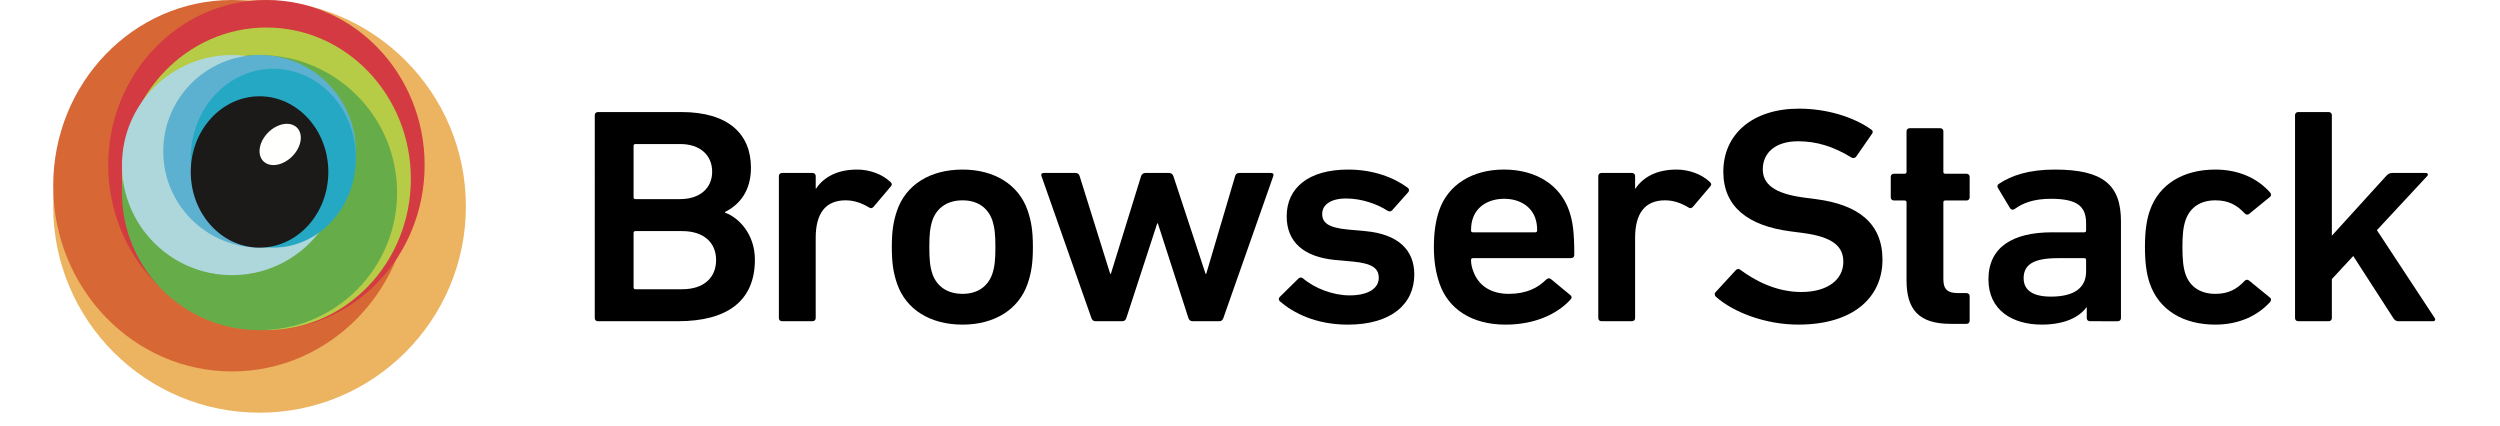
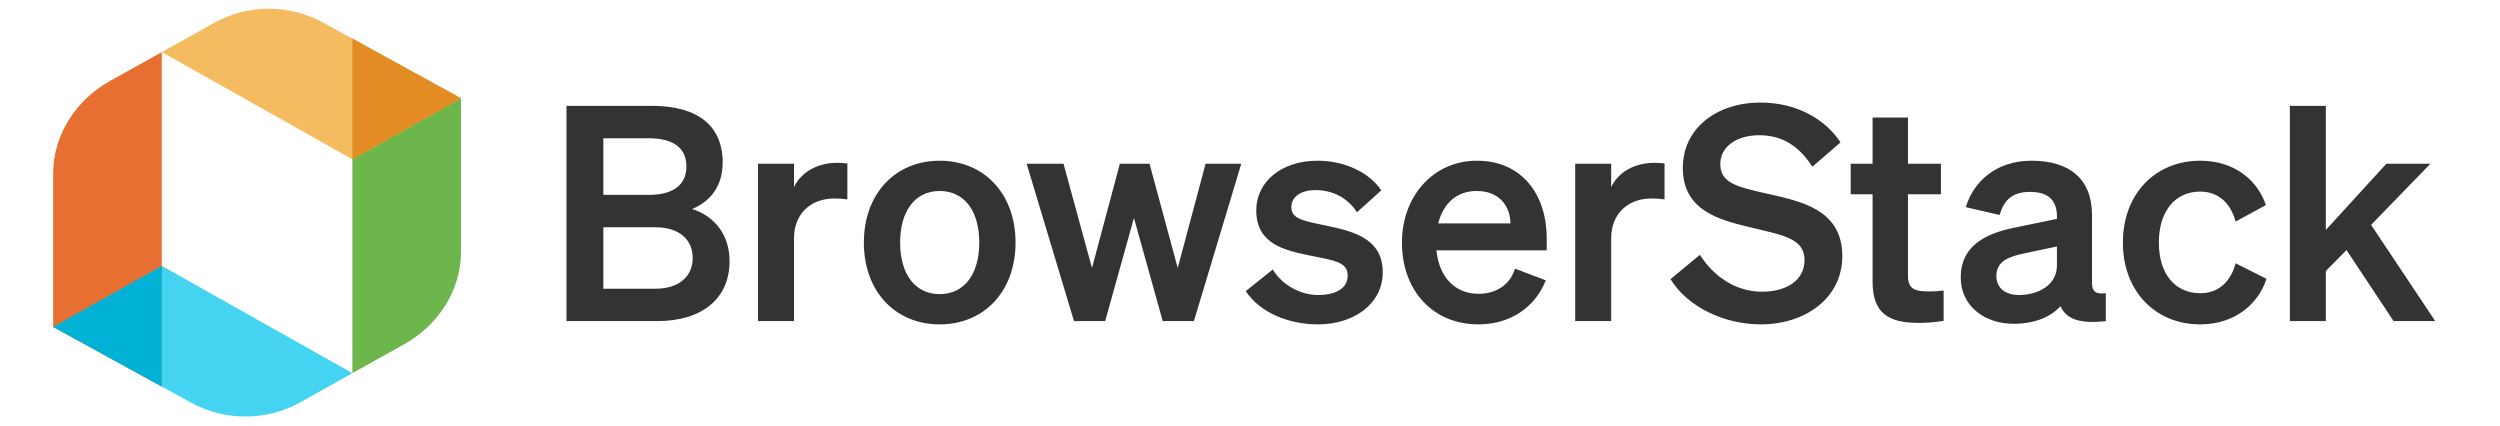
- <svg xmlns="http://www.w3.org/2000/svg" height="32" viewBox="0 0 180 32" width="188" class="w-svg" aria-labelledby="headerBrowserStackLogoImgTitle headerBrowserStackLogoImgDesc" role="img">
-   <g fill="none" fill-rule="evenodd">
-     <g>
-       <path d="m31.034 15.517c0 8.57-6.947 15.517-15.517 15.517-8.57 0-15.517-6.947-15.517-15.517 0-8.57 6.947-15.517 15.517-15.517 8.57 0 15.517 6.947 15.517 15.517" fill="#ecb360" />
-       <path d="m26.897 13.966c0 7.713-6.021 13.966-13.448 13.966-7.427 0-13.448-6.253-13.448-13.966 0-7.713 6.021-13.966 13.448-13.966 7.427 0 13.448 6.253 13.448 13.966" fill="#d76835" />
-       <path d="m27.931 12.414c0 6.856-5.326 12.414-11.897 12.414-6.57 0-11.896-5.558-11.896-12.414 0-6.856 5.326-12.414 11.896-12.414 6.571 0 11.897 5.558 11.897 12.414" fill="#d33a41" />
-       <path d="m26.897 13.448c0 6.284-4.863 11.379-10.862 11.379-5.999 0-10.862-5.095-10.862-11.379 0-6.285 4.863-11.379 10.862-11.379 5.999 0 10.862 5.095 10.862 11.379" fill="#b6cb46" />
-       <path d="m25.862 14.483c0 5.713-4.632 10.345-10.345 10.345-5.713 0-10.345-4.632-10.345-10.345 0-5.713 4.632-10.345 10.345-10.345 5.713 0 10.345 4.631 10.345 10.345" fill="#66ad4a" />
-       <path d="m21.724 12.414c0 4.571-3.705 8.276-8.276 8.276-4.571 0-8.276-3.705-8.276-8.276 0-4.571 3.705-8.276 8.276-8.276 4.571 0 8.276 3.705 8.276 8.276" fill="#aed7dc" />
-       <path d="m22.759 11.379c0 3.999-3.242 7.241-7.242 7.241-4 0-7.241-3.242-7.241-7.241 0-3.999 3.242-7.241 7.241-7.241 4 0 7.242 3.242 7.242 7.241" fill="#5bb1cf" />
-       <path d="m22.759 11.896c0 3.714-2.779 6.724-6.207 6.724s-6.207-3.011-6.207-6.724c0-3.713 2.779-6.724 6.207-6.724s6.207 3.011 6.207 6.724" fill="#25a8c3" />
-       <path d="m20.69 12.931c0 3.142-2.316 5.69-5.173 5.69-2.856 0-5.172-2.547-5.172-5.69 0-3.142 2.316-5.69 5.172-5.69 2.857 0 5.173 2.547 5.173 5.69" />
-       <path d="m15.517 18.621c-2.856 0-5.172-2.547-5.172-5.69 0-3.142 2.316-5.69 5.172-5.69 2.857 0 5.173 2.547 5.173 5.69 0 3.142-2.316 5.69-5.173 5.69z" fill="#1b1a18" />
-       <path d="m18.34 11.29c-.492.823-1.46 1.299-2.161 1.063-.702-.236-.872-1.096-.38-1.919.492-.823 1.46-1.299 2.161-1.063s.872 1.096.38 1.919" fill="#fffffe" />
-     </g>
-     <g fill="#000000" transform="translate(40.34483 7.241379)">
-       <path d="m117.326 14.093c-.247-.694-.371-1.573-.371-2.753 0-1.18.123-2.059.371-2.753.692-1.989 2.522-3.077 4.921-3.077 1.78 0 3.19.671 4.129 1.735.075.093.099.232-.024.324l-1.558 1.272c-.123.093-.247.07-.346-.046-.593-.625-1.212-.971-2.201-.971-1.063 0-1.879.486-2.226 1.457-.198.555-.247 1.203-.247 2.059 0 .856.049 1.527.247 2.082.346.948 1.163 1.434 2.226 1.434.989 0 1.608-.347 2.201-.971.099-.116.223-.116.346-.023l1.558 1.272c.123.093.099.208.024.324-.939 1.041-2.349 1.712-4.129 1.712-2.398 0-4.229-1.087-4.921-3.077" />
-       <path d="m136.031 16.915c-.173 0-.297-.069-.396-.232l-3.017-4.673-1.607 1.735v2.938c0 .139-.099.232-.247.232h-2.275c-.148 0-.247-.093-.247-.232v-15.268c0-.139.099-.231.247-.231h2.275c.148 0 .247.093.247.231v9.069l4.08-4.488c.148-.162.272-.232.469-.232h2.522c.148 0 .198.139.099.232l-3.783 4.071 4.352 6.616c.075.093.025.232-.123.232z" />
-       <path d="m3.448 14.509h3.511c1.632 0 2.547-.879 2.547-2.198 0-1.296-.915-2.174-2.547-2.174h-3.511c-.099 0-.148.046-.148.139v4.094c0 .093.05.139.148.139zm3.363-6.778c1.484 0 2.399-.833 2.399-2.059 0-1.249-.915-2.082-2.399-2.082h-3.363c-.099 0-.148.046-.148.139v3.863c0 .093.05.139.148.139zm-6.429-6.316c0-.139.099-.231.247-.231h6.256c3.561 0 5.242 1.666 5.242 4.187 0 1.781-.89 2.799-1.954 3.331v.046c1.039.37 2.25 1.619 2.25 3.539 0 3.123-2.102 4.627-5.786 4.627h-6.009c-.148 0-.247-.093-.247-.232z" />
-       <path d="m14.475 16.915c-.149 0-.248-.093-.248-.232v-10.687c0-.139.099-.232.248-.232h2.275c.148 0 .247.093.247.232v.948h.025c.568-.856 1.582-1.434 3.091-1.434.939 0 1.879.347 2.497.925.124.115.149.208.049.324l-1.311 1.55c-.099.115-.222.139-.346.046-.544-.324-1.113-.532-1.756-.532-1.558 0-2.25 1.041-2.25 2.822v6.038c0 .139-.099.232-.247.232z" />
-       <path d="m30.262 13.399c.198-.578.247-1.11.247-2.059 0-.948-.049-1.457-.247-2.059-.346-.925-1.112-1.457-2.225-1.457-1.113 0-1.904.532-2.25 1.457-.198.601-.247 1.11-.247 2.059 0 .949.05 1.481.247 2.059.346.925 1.137 1.457 2.25 1.457 1.113 0 1.879-.532 2.225-1.457zm-7.146.694c-.272-.786-.396-1.527-.396-2.753 0-1.226.123-1.966.396-2.753.667-1.943 2.497-3.077 4.921-3.077 2.399 0 4.228 1.134 4.896 3.077.272.787.396 1.527.396 2.753 0 1.226-.124 1.966-.396 2.753-.668 1.943-2.498 3.077-4.896 3.077-2.423 0-4.253-1.134-4.921-3.077z" />
-       <path d="m45.323 16.915c-.149 0-.247-.093-.297-.232l-2.3-7.125h-.049l-2.324 7.125c-.05.139-.148.232-.297.232h-2.027c-.149 0-.247-.093-.297-.232l-3.759-10.687c-.05-.139.025-.232.173-.232h2.374c.173 0 .272.069.322.232l2.3 7.356h.05l2.275-7.356c.05-.139.173-.232.322-.232h1.78c.148 0 .272.093.322.232l2.423 7.356h.049l2.176-7.356c.049-.162.148-.232.322-.232h2.374c.148 0 .223.093.173.232l-3.759 10.687c-.049.139-.148.232-.297.232z" />
-       <path d="m51.894 15.411c-.099-.093-.099-.231 0-.324l1.41-1.388c.099-.093.247-.093.346 0 .866.74 2.25 1.272 3.487 1.272 1.459 0 2.201-.555 2.201-1.319 0-.671-.42-1.087-1.978-1.226l-1.286-.115c-2.423-.232-3.66-1.388-3.66-3.285 0-2.151 1.657-3.516 4.624-3.516 1.855 0 3.412.578 4.476 1.365.124.093.124.231.05.324l-1.212 1.365c-.099.115-.222.115-.346.046-.742-.486-1.929-.925-3.116-.925s-1.805.486-1.805 1.157c0 .648.421 1.041 1.954 1.18l1.286.116c2.498.231 3.685 1.434 3.685 3.262 0 2.221-1.731 3.771-4.995 3.771-2.448 0-4.129-.902-5.119-1.758" />
-       <path d="m71.1 9.142c-.322-.902-1.212-1.434-2.324-1.434-1.137 0-2.028.532-2.349 1.434-.099.278-.149.555-.149.949 0 .093.049.139.149.139h4.673c.099 0 .148-.046.148-.139 0-.393-.049-.671-.148-.949zm-7.196 4.927c-.247-.717-.421-1.573-.421-2.73 0-1.157.149-2.035.396-2.753.667-1.943 2.497-3.077 4.871-3.077 2.448 0 4.229 1.18 4.896 3.077.272.787.396 1.55.396 3.355 0 .139-.099.231-.272.231h-7.344c-.099 0-.149.046-.149.139 0 .324.074.601.173.856.396 1.088 1.335 1.689 2.67 1.689 1.335 0 2.201-.463 2.794-1.064.124-.116.247-.139.371-.046l1.459 1.203c.123.093.123.208.025.324-1.014 1.11-2.696 1.897-4.896 1.897-2.522 0-4.303-1.157-4.97-3.1z" />
-       <path d="m76.093 16.915c-.148 0-.247-.093-.247-.232v-10.687c0-.139.099-.232.247-.232h2.275c.149 0 .247.093.247.232v.948h.025c.568-.856 1.582-1.434 3.091-1.434.94 0 1.879.347 2.497.925.124.115.148.208.05.324l-1.311 1.55c-.099.115-.223.139-.346.046-.544-.324-1.112-.532-1.755-.532-1.558 0-2.251 1.041-2.251 2.822v6.038c0 .139-.099.232-.247.232z" />
-       <path d="m84.704 15.088c-.099-.093-.148-.232-.049-.347l1.533-1.666c.099-.115.247-.115.346-.023 1.088.81 2.696 1.665 4.575 1.665 2.003 0 3.165-.948 3.165-2.267 0-1.134-.742-1.874-3.066-2.175l-.89-.116c-3.239-.416-5.069-1.874-5.069-4.488 0-2.845 2.225-4.742 5.687-4.742 2.102 0 4.105.625 5.44 1.573.124.093.149.185.05.324l-1.187 1.712c-.099.116-.222.139-.346.07-1.36-.833-2.621-1.226-4.03-1.226-1.707 0-2.646.879-2.646 2.105 0 1.087.816 1.827 3.091 2.128l.89.116c3.239.416 5.019 1.85 5.019 4.557 0 2.799-2.151 4.881-6.33 4.881-2.472 0-4.871-.925-6.182-2.082" />
-       <path d="m102.34 17.112c-2.399 0-3.313-1.087-3.313-3.262v-5.875c0-.093-.05-.139-.149-.139h-.791c-.148 0-.247-.093-.247-.232v-1.55c0-.139.099-.231.247-.231h.791c.099 0 .149-.046.149-.139v-3.054c0-.139.099-.231.247-.231h2.275c.148 0 .247.093.247.231v3.054c0 .093.049.139.148.139h1.583c.148 0 .247.093.247.231v1.55c0 .139-.099.232-.247.232h-1.583c-.099 0-.148.046-.148.139v5.783c0 .786.346 1.041 1.113 1.041h.618c.148 0 .247.093.247.232v1.85c0 .139-.099.232-.247.232z" />
-       <path d="m112.531 13.167v-.856c0-.093-.05-.139-.149-.139h-1.978c-1.78 0-2.572.463-2.572 1.504 0 .925.717 1.388 2.052 1.388 1.707 0 2.646-.625 2.646-1.897zm.296 3.748c-.148 0-.247-.093-.247-.232v-.81h-.025c-.569.764-1.682 1.296-3.363 1.296-2.176 0-4.006-1.064-4.006-3.401 0-2.429 1.83-3.539 4.772-3.539h2.423c.099 0 .149-.046.149-.139v-.532c0-1.273-.643-1.851-2.646-1.851-1.335 0-2.151.347-2.72.764-.123.093-.272.069-.346-.046l-.915-1.527c-.074-.116-.049-.232.049-.301.965-.648 2.275-1.087 4.229-1.087 3.635 0 4.97 1.157 4.97 3.887v7.287c0 .139-.099.232-.247.232z" />
-     </g>
+ <svg xmlns="http://www.w3.org/2000/svg" viewBox="0 0 188 32" fill="none">
+   <g transform="translate(4 0.65596) scale(0.15333)">
+     <path d="M121.248 192.99C104.677 202.263 84.267 202.342 67.62 193.195L0 156.05L53.287 126.136L146.717 178.736L121.248 192.99Z" fill="#44D4F2" />
+     <path d="M28.074 35.326C11.356 44.51 0.187 61.611 0 80.214V156.05L53.263 185.305V21.283L28.074 35.326Z" fill="#E86F32" />
+     <path d="M53.256 185.303L0 156.055L53.256 126.156V185.303Z" fill="#02B2D6" />
+     <path d="M171.925 164.673C188.644 155.49 199.813 138.389 200 119.785V43.949L146.737 14.693V178.716L171.925 164.673Z" fill="#6DB64C" />
+     <path d="M78.766 7.01C95.337 -2.263 115.746 -2.341 132.393 6.805L200 43.949L146.727 73.863L53.296 21.263L78.766 7.01Z" fill="#F5BB60" />
+     <path d="M200 43.947L146.744 73.829V14.698L200 43.947Z" fill="#E28C23" />
+   </g>
+   <g transform="translate(42.59969 7.71251) scale(0.99517)">
+     <path d="M0 16.513H6.864C10.216 16.513 12.323 14.837 12.323 11.983C12.323 9.99 11.19 8.585 9.491 8.041C10.624 7.588 11.802 6.546 11.802 4.53C11.802 1.767 9.944 0.249 6.456 0.249H0V16.513ZM2.786 6.977V2.696H6.184C8.041 2.696 9.061 3.398 9.061 4.825C9.061 6.252 8.041 6.977 6.184 6.977H2.786ZM2.786 9.423H6.705C8.54 9.423 9.537 10.375 9.537 11.734C9.537 13.116 8.54 14.067 6.705 14.067H2.786V9.423ZM21.225 4.598C21.021 4.576 20.772 4.553 20.455 4.553C18.937 4.553 17.714 5.278 17.193 6.388V4.621H14.475V16.513H17.193V10.261C17.193 8.359 18.507 7.249 20.228 7.249C20.613 7.249 20.885 7.271 21.225 7.317V4.598ZM33.933 10.579C33.933 6.886 31.554 4.394 28.202 4.394C24.849 4.394 22.471 6.886 22.471 10.579C22.471 14.271 24.849 16.762 28.202 16.762C31.554 16.762 33.933 14.271 33.933 10.579ZM25.212 10.579C25.212 8.155 26.367 6.682 28.202 6.682C30.037 6.682 31.192 8.155 31.192 10.579C31.192 13.002 30.037 14.475 28.202 14.475C26.367 14.475 25.212 13.002 25.212 10.579ZM41.816 4.621L39.709 12.504L37.557 4.621H34.771L38.35 16.513H40.706L42.88 8.721L45.055 16.513H47.411L50.99 4.621H48.294L46.188 12.504L44.058 4.621H41.816ZM51.33 14.248C52.394 15.879 54.591 16.762 56.789 16.762C59.484 16.762 61.681 15.222 61.681 12.821C61.681 10.103 59.145 9.672 57.129 9.242C55.633 8.925 54.773 8.766 54.773 7.906C54.773 7.113 55.498 6.614 56.608 6.614C57.921 6.614 59.054 7.226 59.733 8.291L61.568 6.637C60.708 5.323 58.85 4.394 56.766 4.394C54.025 4.394 52.122 5.98 52.122 8.155C52.122 10.692 54.274 11.168 56.154 11.553C58.035 11.938 59.031 12.051 59.031 13.07C59.031 14.135 57.967 14.543 56.811 14.543C55.43 14.543 54.07 13.772 53.368 12.617L51.33 14.248ZM68.907 16.762C71.286 16.762 73.166 15.517 74.004 13.433L71.671 12.549C71.309 13.772 70.244 14.452 68.907 14.452C67.163 14.452 65.94 13.206 65.736 11.168H74.072V10.261C74.072 6.999 72.237 4.394 68.794 4.394C65.487 4.394 63.131 7.09 63.131 10.579C63.131 14.248 65.51 16.762 68.907 16.762ZM68.772 6.682C70.493 6.682 71.309 7.815 71.331 9.129H65.872C66.28 7.52 67.367 6.682 68.772 6.682ZM82.975 4.598C82.771 4.576 82.521 4.553 82.204 4.553C80.687 4.553 79.463 5.278 78.942 6.388V4.621H76.224V16.513H78.942V10.261C78.942 8.359 80.256 7.249 81.978 7.249C82.363 7.249 82.635 7.271 82.975 7.317V4.598ZM83.427 13.342C84.696 15.426 87.46 16.762 90.246 16.762C93.598 16.762 96.407 14.792 96.407 11.598C96.407 8.064 93.258 7.453 90.631 6.864C88.434 6.365 87.188 6.071 87.188 4.644C87.188 3.353 88.388 2.469 90.132 2.469C92.035 2.469 93.236 3.443 94.142 4.848L96.271 3.013C95.184 1.314 93.009 0 90.223 0C86.939 0 84.356 1.925 84.356 4.938C84.356 8.109 86.984 8.834 89.43 9.423C91.854 10.012 93.553 10.239 93.553 11.892C93.553 13.455 92.171 14.293 90.336 14.293C88.479 14.293 86.78 13.274 85.647 11.507L83.427 13.342ZM98.695 13.523C98.695 15.947 99.918 16.649 102.183 16.649C102.886 16.649 103.565 16.581 104.064 16.491V14.203C103.656 14.248 103.407 14.271 102.954 14.271C101.98 14.271 101.368 14.158 101.368 13.093V6.932H103.86V4.621H101.368V1.133H98.695V4.621H97.041V6.932H98.695V13.523ZM109.364 16.717C110.904 16.717 112.15 16.219 112.898 15.381C113.306 16.355 114.348 16.74 116.318 16.513V14.407C115.571 14.497 115.276 14.293 115.276 13.614V8.495C115.276 5.754 113.555 4.394 110.701 4.394C108.073 4.394 106.329 5.935 105.74 7.906L108.299 8.495C108.617 7.339 109.296 6.75 110.587 6.75C112.037 6.75 112.626 7.453 112.626 8.585V8.789L109.341 9.469C107.054 9.944 105.355 10.941 105.355 13.206C105.355 15.335 107.099 16.717 109.364 16.717ZM112.626 12.323C112.626 13.772 111.222 14.543 109.772 14.543C108.73 14.543 108.05 14.022 108.05 13.093C108.05 12.028 108.911 11.666 110.066 11.417L112.626 10.873V12.323ZM120.328 10.579C120.328 8.155 121.596 6.728 123.454 6.728C124.903 6.728 125.787 7.702 126.127 8.993L128.414 7.747C127.78 5.844 126.013 4.394 123.454 4.394C120.056 4.394 117.609 6.909 117.609 10.579C117.609 14.248 120.056 16.762 123.454 16.762C126.036 16.762 127.848 15.245 128.46 13.319L126.127 12.142C125.787 13.455 124.903 14.407 123.454 14.407C121.596 14.407 120.328 13.002 120.328 10.579ZM132.945 0.249H130.227V16.513H132.945V12.73L134.508 11.145L138.064 16.513H141.213L136.365 9.242L140.85 4.621H137.521L132.945 9.627V0.249Z" fill="hsl(0, 0%, 20%)" />
  </g>
</svg>
